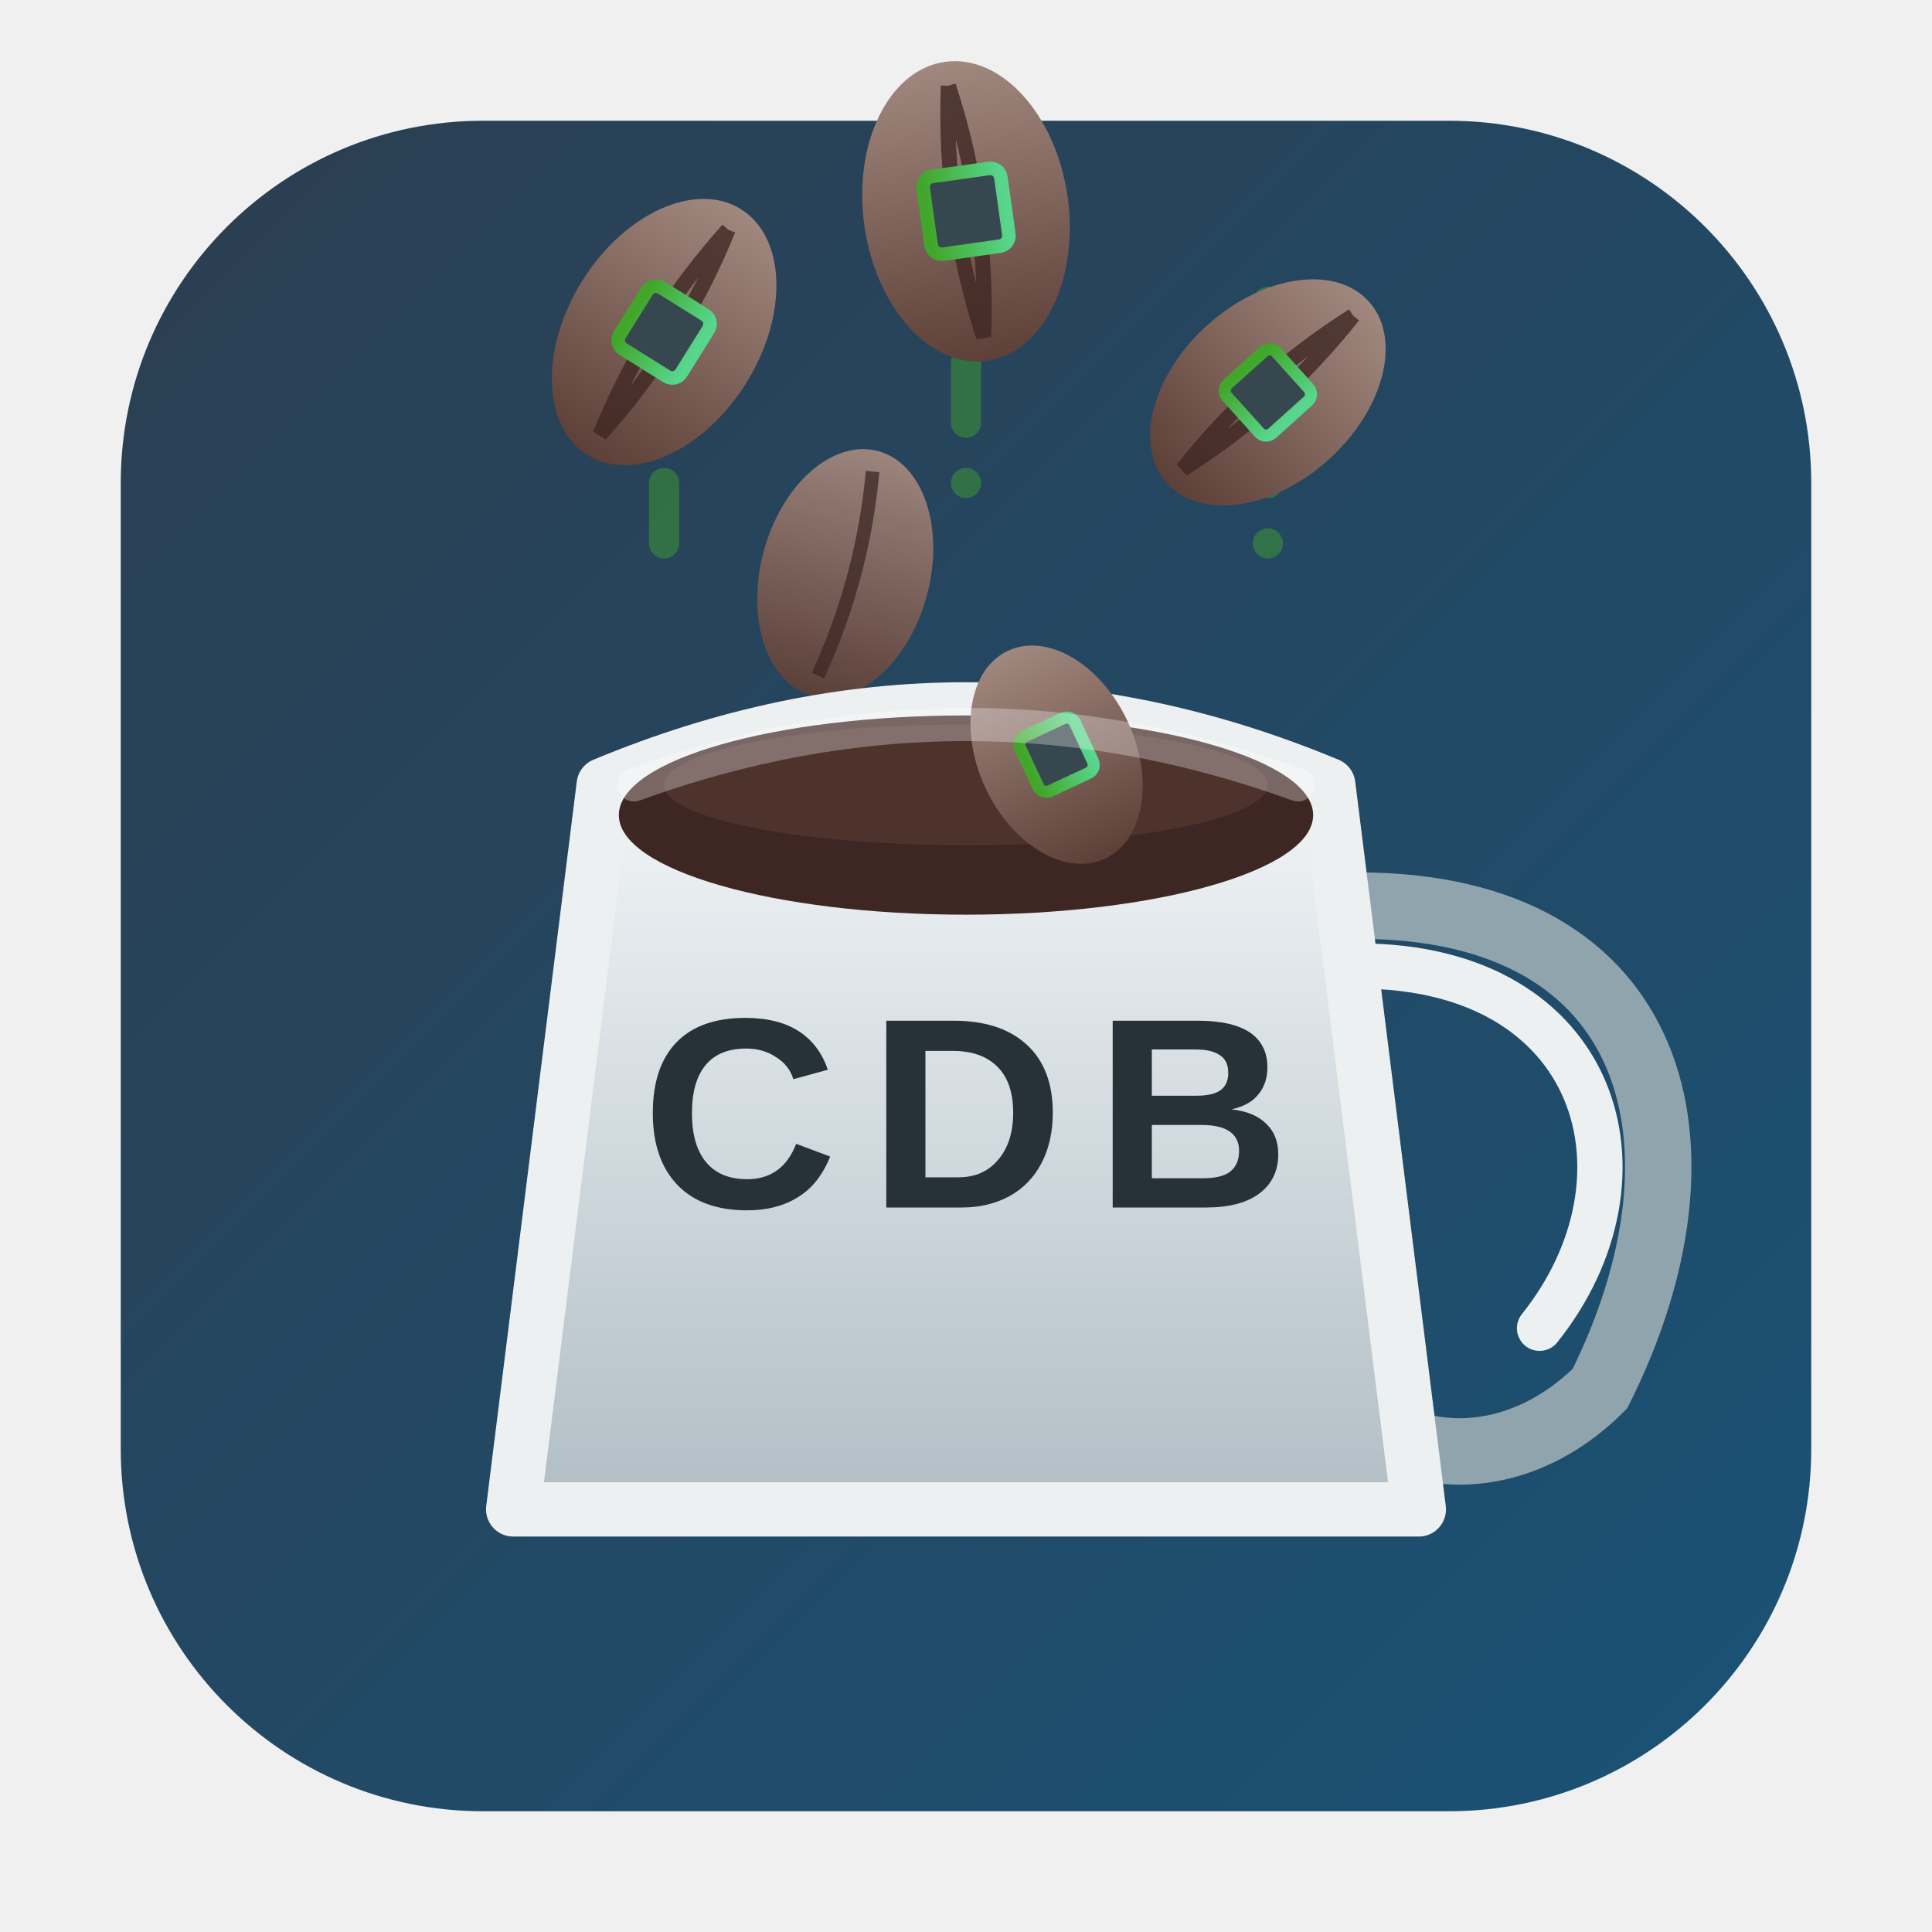
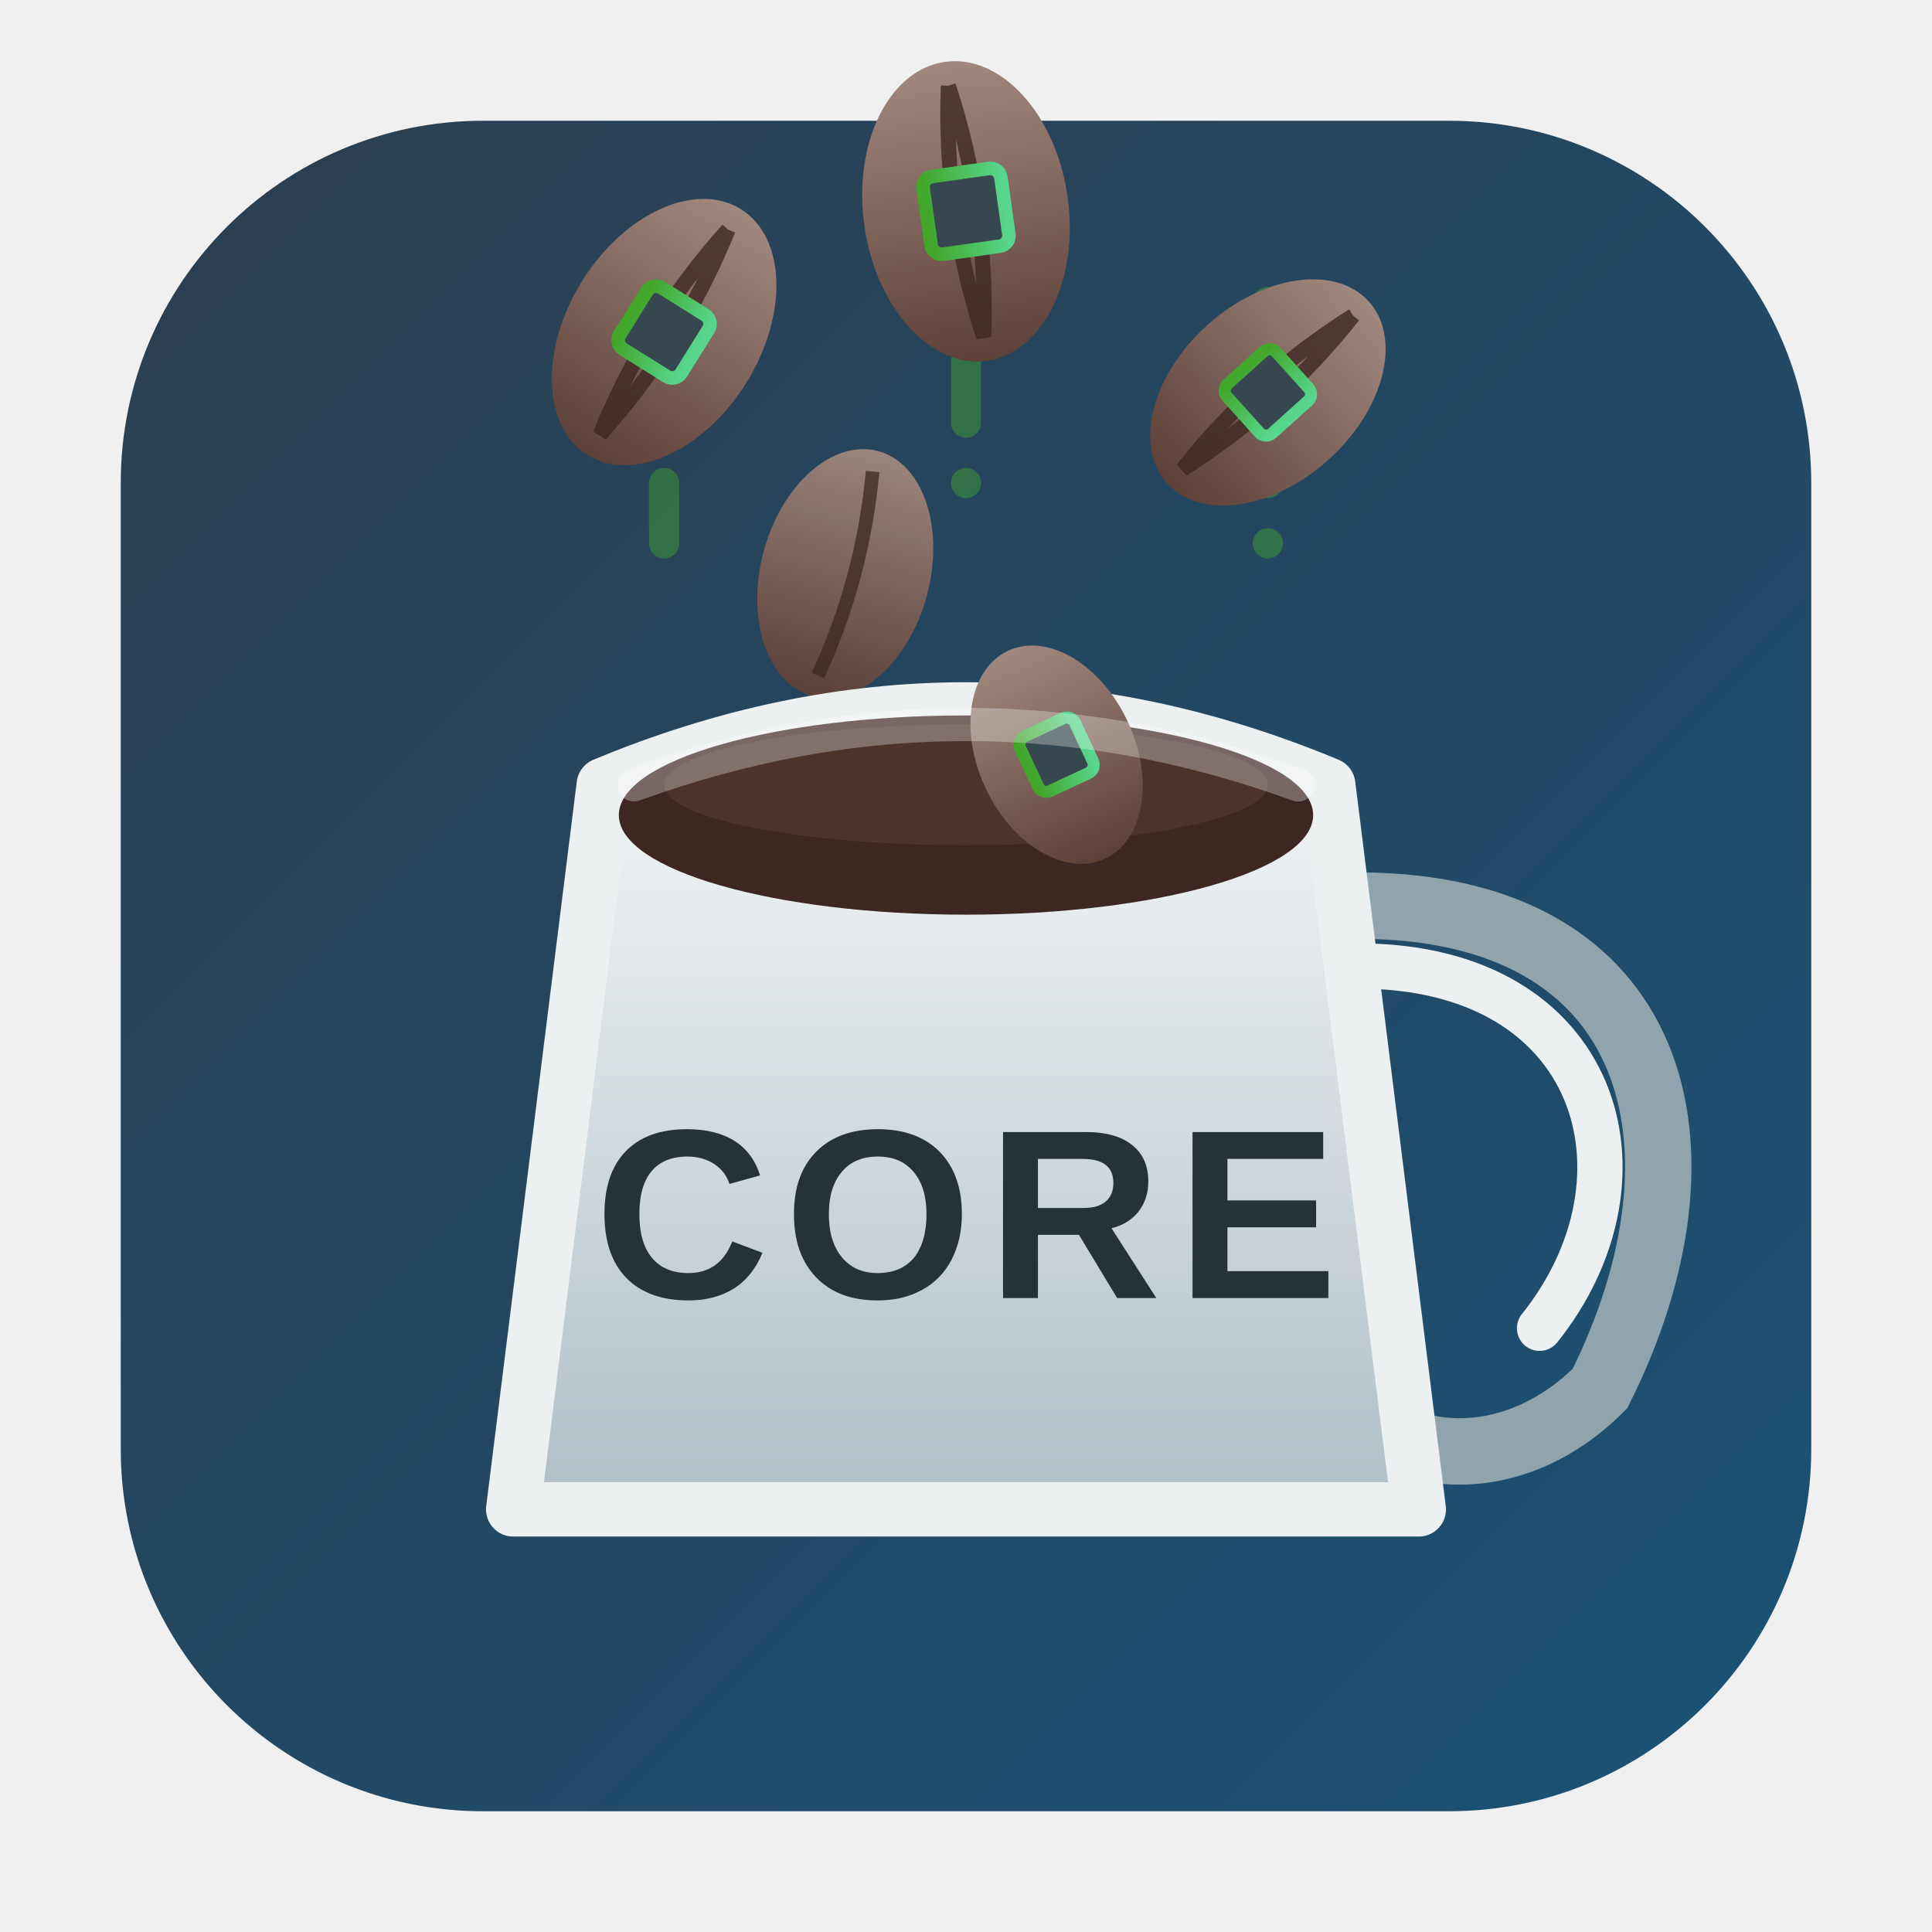
- <svg xmlns="http://www.w3.org/2000/svg" viewBox="0 0 64 64" role="img" aria-label="CommonDB">
+ <svg xmlns="http://www.w3.org/2000/svg" viewBox="0 0 64 64" role="img" aria-label="CORE">
  <defs>
    <linearGradient id="cdb-bg" x1="0%" y1="0%" x2="100%" y2="100%">
      <stop offset="0%" stop-color="#2c3e50" />
      <stop offset="100%" stop-color="#1a5276" />
    </linearGradient>
    <linearGradient id="cdb-g" x1="0%" y1="0%" x2="100%" y2="0%">
      <stop offset="0%" stop-color="#41a62a" />
      <stop offset="100%" stop-color="#58d68d" />
    </linearGradient>
    <linearGradient id="cdb-bean" x1="0%" y1="0%" x2="0%" y2="100%">
      <stop offset="0%" stop-color="#A1887F" />
      <stop offset="100%" stop-color="#5D4037" />
    </linearGradient>
    <linearGradient id="cdb-cup" x1="0%" y1="0%" x2="0%" y2="100%">
      <stop offset="0%" stop-color="#f8fafc" />
      <stop offset="100%" stop-color="#b0bec5" />
    </linearGradient>
  </defs>
  <rect x="4" y="4" width="56" height="56" rx="12" fill="url(#cdb-bg)" />
  <path d="M22 8v10M32 4v12M42 10v8" stroke="#41a62a" stroke-width="1" stroke-dasharray="2 2" opacity="0.45" stroke-linecap="round" />
  <g transform="translate(22 11) rotate(32)">
    <ellipse rx="3.2" ry="4.8" fill="url(#cdb-bean)" />
    <path d="M0 -4 Q0.7 0 0 4 Q-0.7 0 0 -4" fill="none" stroke="#3e2723" stroke-width="0.5" opacity="0.8" />
    <rect x="-1.2" y="-1.2" width="2.4" height="2.4" rx="0.35" fill="#37474f" stroke="url(#cdb-g)" stroke-width="0.45" />
  </g>
  <g transform="translate(32 7) rotate(-8)">
    <ellipse rx="3.4" ry="5" fill="url(#cdb-bean)" />
    <path d="M0 -4.2 Q0.75 0 0 4.2 Q-0.75 0 0 -4.2" fill="none" stroke="#3e2723" stroke-width="0.5" opacity="0.8" />
    <rect x="-1.3" y="-1.3" width="2.6" height="2.6" rx="0.35" fill="#37474f" stroke="url(#cdb-g)" stroke-width="0.45" />
  </g>
  <g transform="translate(42 13) rotate(48)">
    <ellipse rx="3" ry="4.5" fill="url(#cdb-bean)" />
    <path d="M0 -3.8 Q0.65 0 0 3.8 Q-0.65 0 0 -3.8" fill="none" stroke="#3e2723" stroke-width="0.5" opacity="0.8" />
    <rect x="-1.1" y="-1.1" width="2.2" height="2.2" rx="0.3" fill="#37474f" stroke="url(#cdb-g)" stroke-width="0.4" />
  </g>
  <g transform="translate(28 19) rotate(15)">
    <ellipse rx="2.8" ry="4.2" fill="url(#cdb-bean)" opacity="0.95" />
    <path d="M0 -3.5 Q0.6 0 0 3.5" fill="none" stroke="#3e2723" stroke-width="0.45" opacity="0.75" />
  </g>
  <path d="M45 30 C55 30 57 38 53 46 C49 50 43 48 43 42" fill="none" stroke="#90a4ae" stroke-width="2.2" stroke-linecap="round" />
  <path d="M17 50 L20 26 Q32 21 44 26 L47 50 Z" fill="url(#cdb-cup)" stroke="#ecf0f1" stroke-width="1.8" stroke-linejoin="round" />
  <ellipse cx="32" cy="27" rx="11.5" ry="3.3" fill="#3e2723" />
  <ellipse cx="32" cy="26" rx="10" ry="2" fill="#5d4037" opacity="0.5" />
-   <text x="32" y="40" text-anchor="middle" font-family="Segoe UI, Arial, sans-serif" font-size="9" font-weight="700" fill="#263238" letter-spacing="1">CDB</text>
+   <text x="32" y="43" text-anchor="middle" font-family="Segoe UI, Arial, sans-serif" font-size="8" font-weight="700" fill="#263238" letter-spacing="0.5">CORE</text>
  <g transform="translate(35 25) rotate(-25)">
    <ellipse rx="2.6" ry="3.8" fill="url(#cdb-bean)" />
    <rect x="-1" y="-1" width="2" height="2" rx="0.3" fill="#37474f" stroke="url(#cdb-g)" stroke-width="0.4" />
  </g>
  <path d="M21 26 Q32 22 43 26" fill="none" stroke="#fff" stroke-width="1.1" opacity="0.3" stroke-linecap="round" />
  <path d="M45 32 C53 32 55 39 51 44" fill="none" stroke="#ecf0f1" stroke-width="1.5" stroke-linecap="round" />
</svg>
